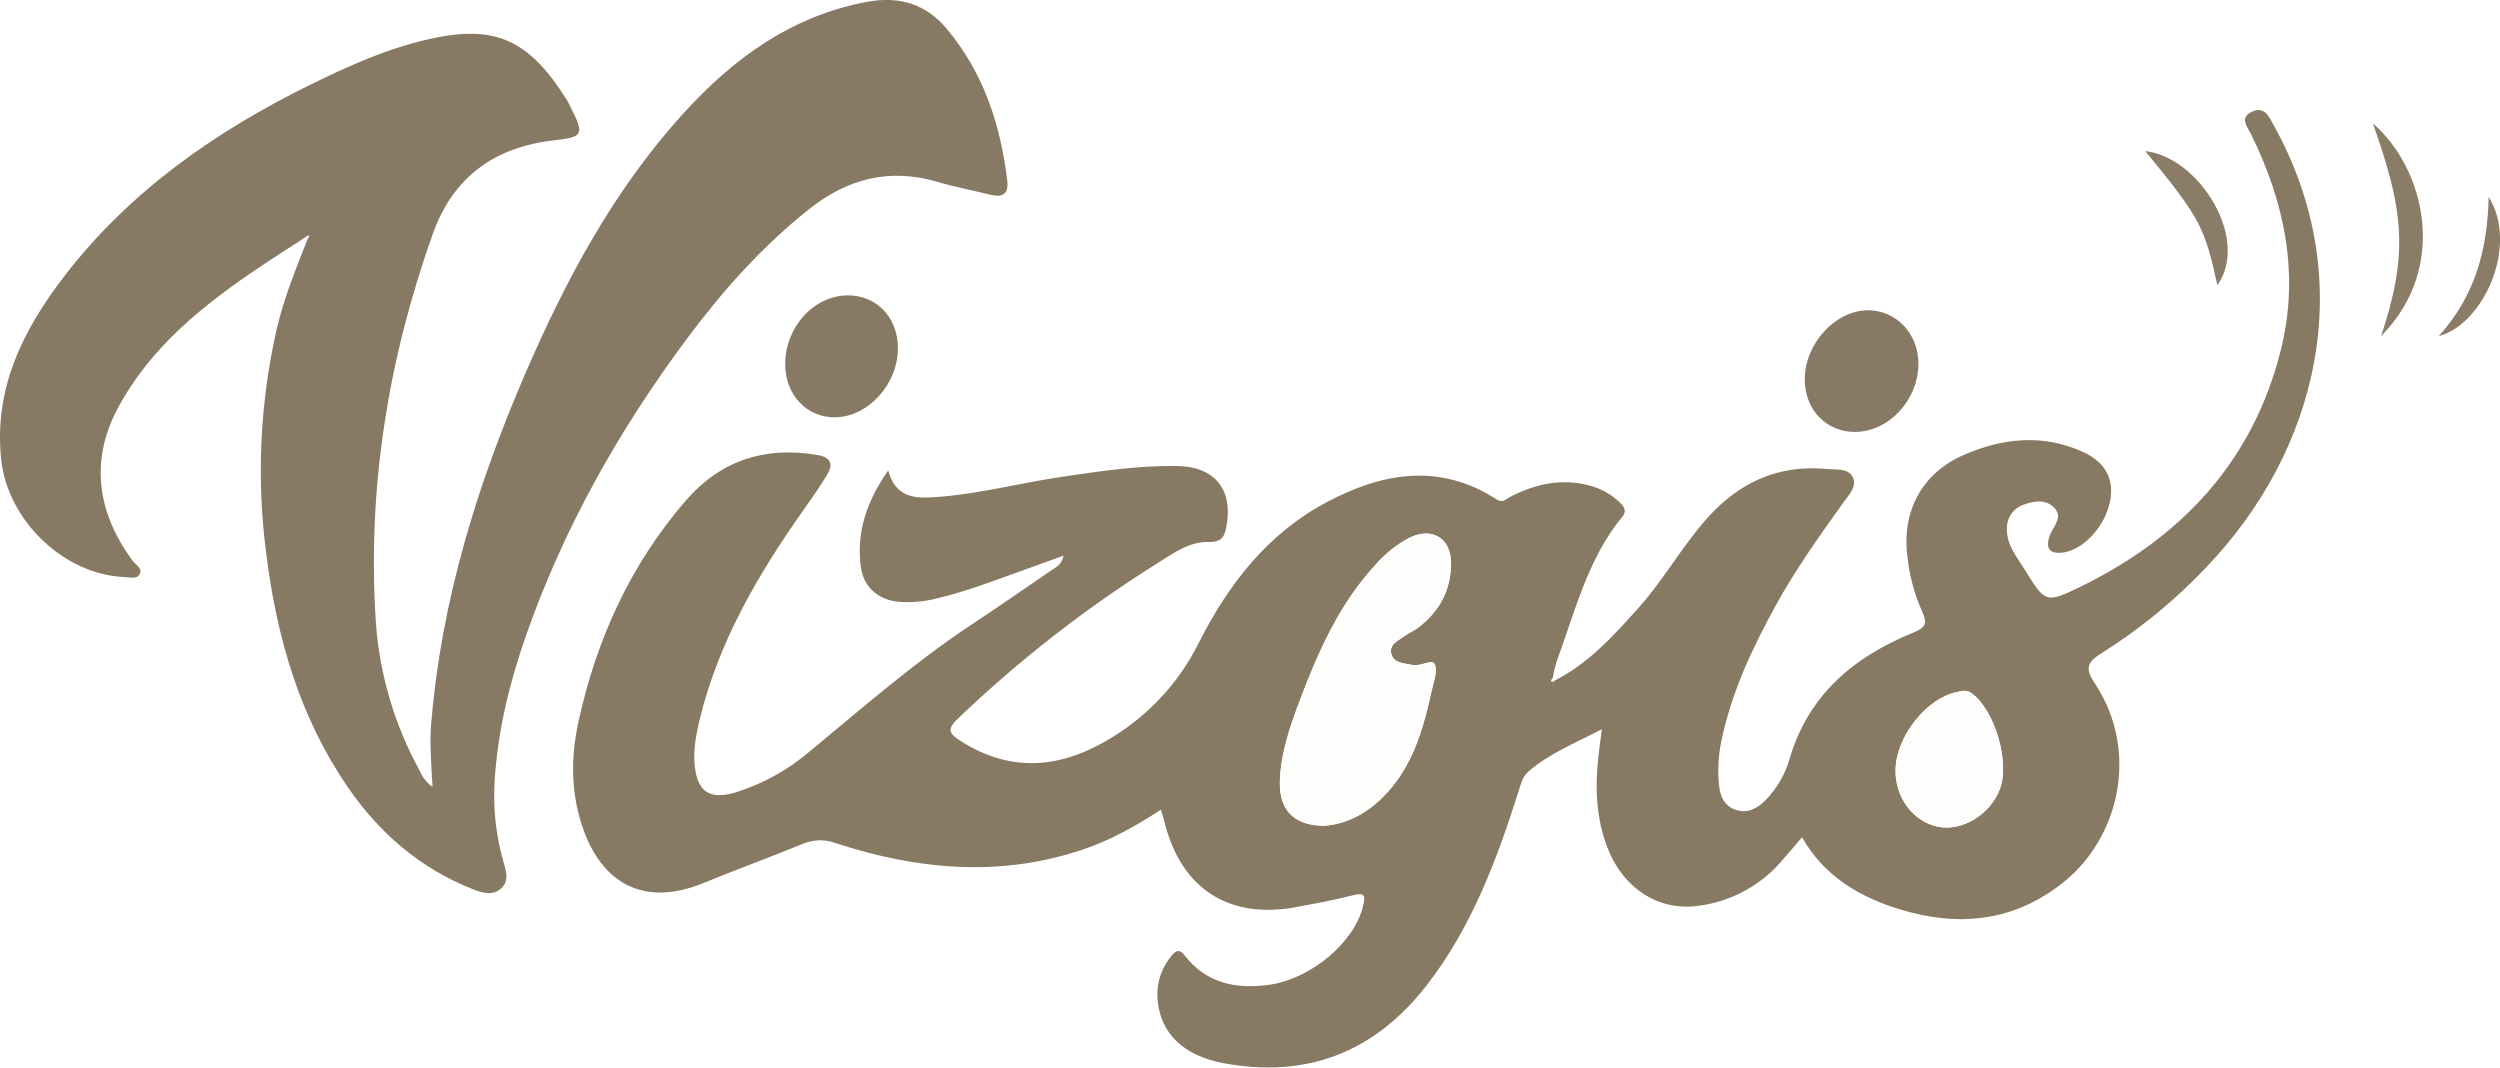
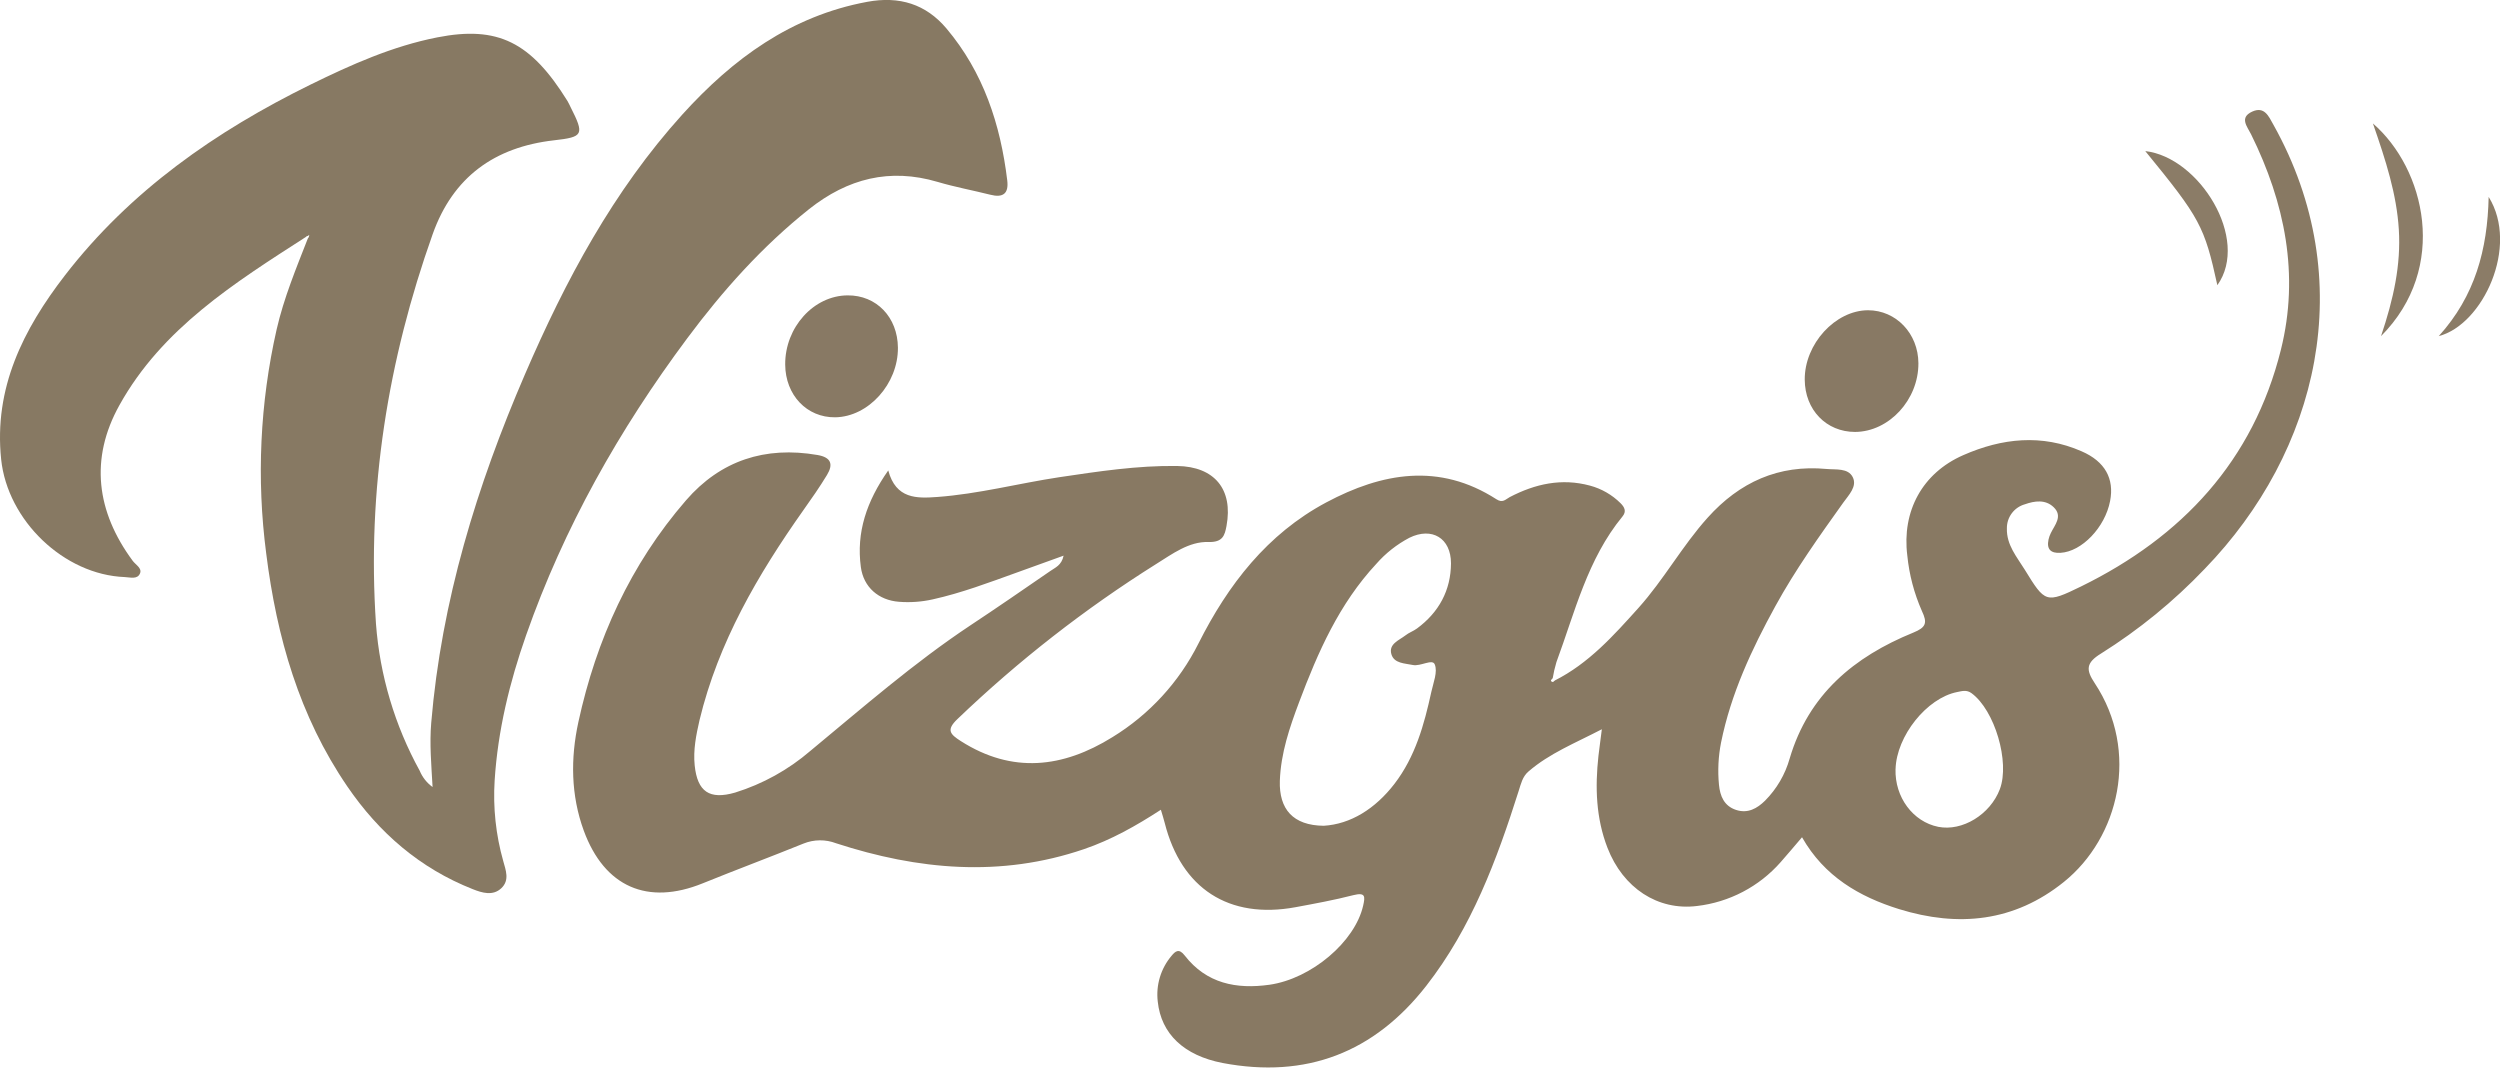
<svg xmlns="http://www.w3.org/2000/svg" viewBox="0 0 736.34 314.37">
  <path d="M457.88,200.46c10.06-5.05,17.37-13.25,24.73-21.43,7.47-8.33,12.86-18.23,20.35-26.55C512.37,142,523.87,136.8,538,138.13c2.72.26,6.32-.34,7.7,2.41s-1.21,5.28-2.79,7.5c-7.07,9.91-14.14,19.8-20,30.49-7,12.75-13.09,25.82-16,40.19a42.87,42.87,0,0,0-.61,12.43c.32,3.34,1.52,6.23,5,7.39s6.24-.42,8.57-2.71a28.65,28.65,0,0,0,7.25-12.41c5.59-18.91,19-30,36.41-37.09,3.79-1.55,4.2-2.86,2.54-6.37a53.62,53.62,0,0,1-4.3-16.34c-1.64-13.05,4.42-24.3,16.5-29.57,11.38-5,23.11-6.28,34.85-1.12,6.91,3,9.65,8.08,8.38,14.64-1.49,7.77-8.33,14.91-14.64,15.26-2.79.16-4.11-1-3.5-3.91a8.5,8.5,0,0,1,.66-1.87c1.18-2.46,3.62-5,.87-7.65-2.43-2.36-5.63-1.88-8.49-.87a7.27,7.27,0,0,0-5.3,7.1c-.13,4.91,2.94,8.39,5.27,12.17,6,9.75,6.19,10,16.58,4.93,29.77-14.6,50.71-37,58.86-69.73,5.51-22.12,1.17-43.27-8.79-63.45-1.12-2.26-3.53-4.9.32-6.67,3.62-1.66,4.86,1.35,6.28,3.89,25.59,45.81,13.2,96.26-20.28,130.81a158.77,158.77,0,0,1-30.51,24.91c-4.47,2.75-4.48,4.79-1.87,8.71,13.34,20.13,7.16,45.5-9.07,58.56-14.64,11.79-31.12,13.4-48.57,8-11.72-3.66-22-9.62-28.56-21.16-2.26,2.63-4.22,5-6.29,7.33a38.8,38.8,0,0,1-24.66,12.92c-11.51,1.43-21.76-5.28-26.35-17.14-3.4-8.77-3.67-17.86-2.66-27.07.26-2.29.6-4.57,1-7.85-7.88,4.1-15.39,7.07-21.61,12.44-1.77,1.52-2.21,3.63-2.87,5.68-6.46,20.38-13.88,40.32-27.22,57.43-15.38,19.71-35.39,27.41-60,22.75C348.71,310.88,342,304.52,341,295a17.66,17.66,0,0,1,4.07-13.49c1.12-1.35,2.17-2.27,3.86-.09,6.41,8.27,15.23,10,25,8.62,12.36-1.78,25.16-12.68,27.56-23.27.62-2.72.72-4-2.86-3.12-5.63,1.45-11.37,2.5-17.09,3.56-19.58,3.59-33.6-5.48-38.49-24.83-.28-1.12-.64-2.22-1.13-3.88-7.27,4.73-14.63,8.87-22.67,11.61-24.56,8.38-48.9,6.1-73-1.74a13.12,13.12,0,0,0-9.59.09c-9.87,4-19.85,7.72-29.71,11.72-16.23,6.58-28.91,1.05-35-15.5-3.83-10.48-3.92-21.3-1.6-32,5.28-24.29,15.34-46.43,31.71-65.32,10.19-11.75,23.31-16,38.71-13.35,4.07.7,4.71,2.76,2.8,5.9-2.15,3.55-4.56,7-6.95,10.36-13.42,19-25.05,38.91-30.58,61.82-1,4.37-1.9,8.82-1.43,13.35.8,7.77,4.38,10.18,11.91,8a62.39,62.39,0,0,0,22.14-12.26c15.41-12.74,30.46-25.9,47.17-37,7.92-5.24,15.73-10.63,23.53-16,1.41-1,3.31-1.64,3.91-4.52l-13.85,5c-8.14,2.93-16.24,6-24.71,7.88a33.48,33.48,0,0,1-9.92.71c-6-.46-10.44-4.27-11.24-10.23-1.37-10.22,1.67-19.32,8.07-28.46,2.26,8.47,8.45,8.25,14.4,7.82,12.13-.88,23.93-4,35.94-5.82,11.54-1.71,23.06-3.48,34.76-3.31,11,.17,16.53,6.88,14.53,17.66-.52,2.79-1.1,4.86-5.33,4.73-5.74-.18-10.66,3.54-15.43,6.51A366,366,0,0,0,282,211.79c-3.39,3.23-2.15,4.47,1,6.49,15.19,9.69,30.1,7.88,44.63-1.15A68.13,68.13,0,0,0,353,189.51c8.7-17.28,20.23-32.25,37.65-41.54,16.4-8.74,33.25-11.77,50.12-.91,1.86,1.2,2.69,0,3.91-.65,7.48-3.9,15.27-5.64,23.62-3.38a20.2,20.2,0,0,1,9,5.17c1.19,1.18,1.82,2.41.58,3.92-10.32,12.56-14,28.14-19.46,42.91a38.35,38.35,0,0,0-1.11,4.82c-.16.22-.5.56-.45.64C457.16,201,457.54,200.78,457.88,200.46Zm-68,42.76c7.92-.47,15.18-5,20.83-12.34,6.15-8,8.77-17.46,10.87-27.1.59-2.72,1.92-5.9,1-8.1-.69-1.72-4.16.67-6.47.18s-5.51-.42-6.3-3.18c-.86-3,2.24-4.07,4.14-5.53,1-.81,2.36-1.26,3.42-2.05,6.44-4.76,9.95-11.21,10-19.17,0-7.44-5.62-10.79-12.25-7.54a34.07,34.07,0,0,0-9.75,7.69c-10.91,11.72-17.2,26-22.73,40.72-2.8,7.45-5.39,15-5.68,23.18C376.7,238.3,380.8,243.13,389.89,243.22Zm168.42-16.69c-.24,8.26,5.12,15.49,12.58,17,7.08,1.41,15.32-3.62,18.15-11.09,3-8-1.51-23.26-8.34-28.27-1.46-1.07-2.81-.62-4.27-.33C567.5,205.62,558.59,216.78,558.31,226.53Z" style="fill:#887963" />
  <path d="M90.18,69.74c-21.05,13.55-42.41,26.94-55,49.59-8.79,15.78-6.8,31.37,3.92,45.87.86,1.15,2.76,2.13,2.15,3.66-.76,1.9-2.93,1.17-4.48,1.11C18.79,169.29,2.21,153.26.34,135.3-1.86,114.24,6.87,97,19.13,81.1,38.38,56.18,63.51,38.66,91.5,24.9c12-5.88,24.08-11.29,37.29-13.89,17.82-3.5,27.56,1.34,38.35,18.74.35.56.6,1.19.91,1.78,4.13,8.17,3.81,8.82-4.9,9.8-17.49,2-29.73,10.8-35.71,27.63-13.21,37.16-19.38,75.42-16.7,114.81A106.33,106.33,0,0,0,123.61,227a11.23,11.23,0,0,0,3.8,4.81c-.37-6.6-.92-12.72-.4-18.88,3-35.9,13.44-69.83,27.61-102.68,11.91-27.62,26-54,46.38-76.55,14.84-16.38,32-29,54.42-33.16,9.47-1.76,17.27.65,23.34,7.84,10.87,12.89,15.92,28.24,17.91,44.75.48,3.92-1.26,5.18-5,4.22-5.16-1.3-10.41-2.26-15.5-3.77-14.12-4.17-26.47-1-37.85,8-13.82,11-25.43,24-35.91,38.07-20,26.84-36.33,55.75-47.45,87.44-4.87,13.87-8.33,28.07-9.27,42.8a70.89,70.89,0,0,0,2.53,23.71c.74,2.7,1.94,5.64-.55,8s-5.66,1.39-8.45.28c-15.53-6.13-27.59-16.58-36.92-30.24-14.15-20.7-20.8-44-23.89-68.61a188.06,188.06,0,0,1,3.07-66c2.13-9.28,5.75-18,9.21-26.85.14-.3.28-.61.41-.91Z" style="fill:#877963" />
  <path d="M546.38,127.22c-8.47,0-14.77-6.5-14.82-15.4-.07-10.52,9-20.41,18.64-20.44,8.26,0,14.8,6.85,14.84,15.61C565.09,117.74,556.39,127.17,546.38,127.22Z" style="fill:#887964" />
  <path d="M249.66,87c8.48-.07,14.73,6.43,14.81,15.4.09,10.64-8.68,20.38-18.48,20.51-8.35.1-14.66-6.55-14.72-15.53C231.19,96.43,239.66,87.05,249.66,87Z" style="fill:#887964" />
  <path d="M698.91,36.36C714.22,49.62,721.4,78.8,701.3,99,705,88,707.19,78,706.54,67.58S702.75,47.43,698.91,36.36Z" style="fill:#8b7c67" />
  <path d="M653.09,84c-3.81-17.4-5.08-19.74-21.23-39.5C647.73,46.3,662.79,70.39,653.09,84Z" style="fill:#8b7c67" />
  <path d="M718.3,99C729,87.19,732.66,73.49,733,58,742.09,72.56,731.26,95.64,718.3,99Z" style="fill:#8b7c67" />
-   <path d="M389.89,243.22c-9.09-.09-13.19-4.92-12.9-13.24.29-8.13,2.88-15.73,5.68-23.18,5.53-14.68,11.82-29,22.73-40.72a34.07,34.07,0,0,1,9.75-7.69c6.63-3.25,12.28.1,12.25,7.54,0,8-3.55,14.41-10,19.17-1.06.79-2.38,1.24-3.42,2.05-1.9,1.46-5,2.52-4.14,5.53.79,2.76,3.88,2.67,6.3,3.18s5.78-1.9,6.47-.18c.89,2.2-.44,5.38-1,8.1-2.1,9.64-4.72,19.09-10.87,27.1C405.07,238.23,397.81,242.75,389.89,243.22Z" style="fill:#fdfdfc" />
-   <path d="M558.31,226.53c.28-9.75,9.19-20.91,18.12-22.72,1.46-.29,2.81-.74,4.27.33,6.83,5,11.38,20.24,8.34,28.27-2.83,7.47-11.07,12.5-18.15,11.09C563.43,242,558.07,234.79,558.31,226.53Z" style="fill:#fdfdfc" />
  <path d="M457.88,200.46c-.34.32-.72.57-1.05,0-.05-.08.29-.42.45-.64C457.49,200.05,457.69,200.25,457.88,200.46Z" style="fill:#fefefe" />
  <path d="M90.18,69.74l.92-.41c-.13.3-.27.61-.41.91Z" style="fill:#fefefe" />
</svg>
